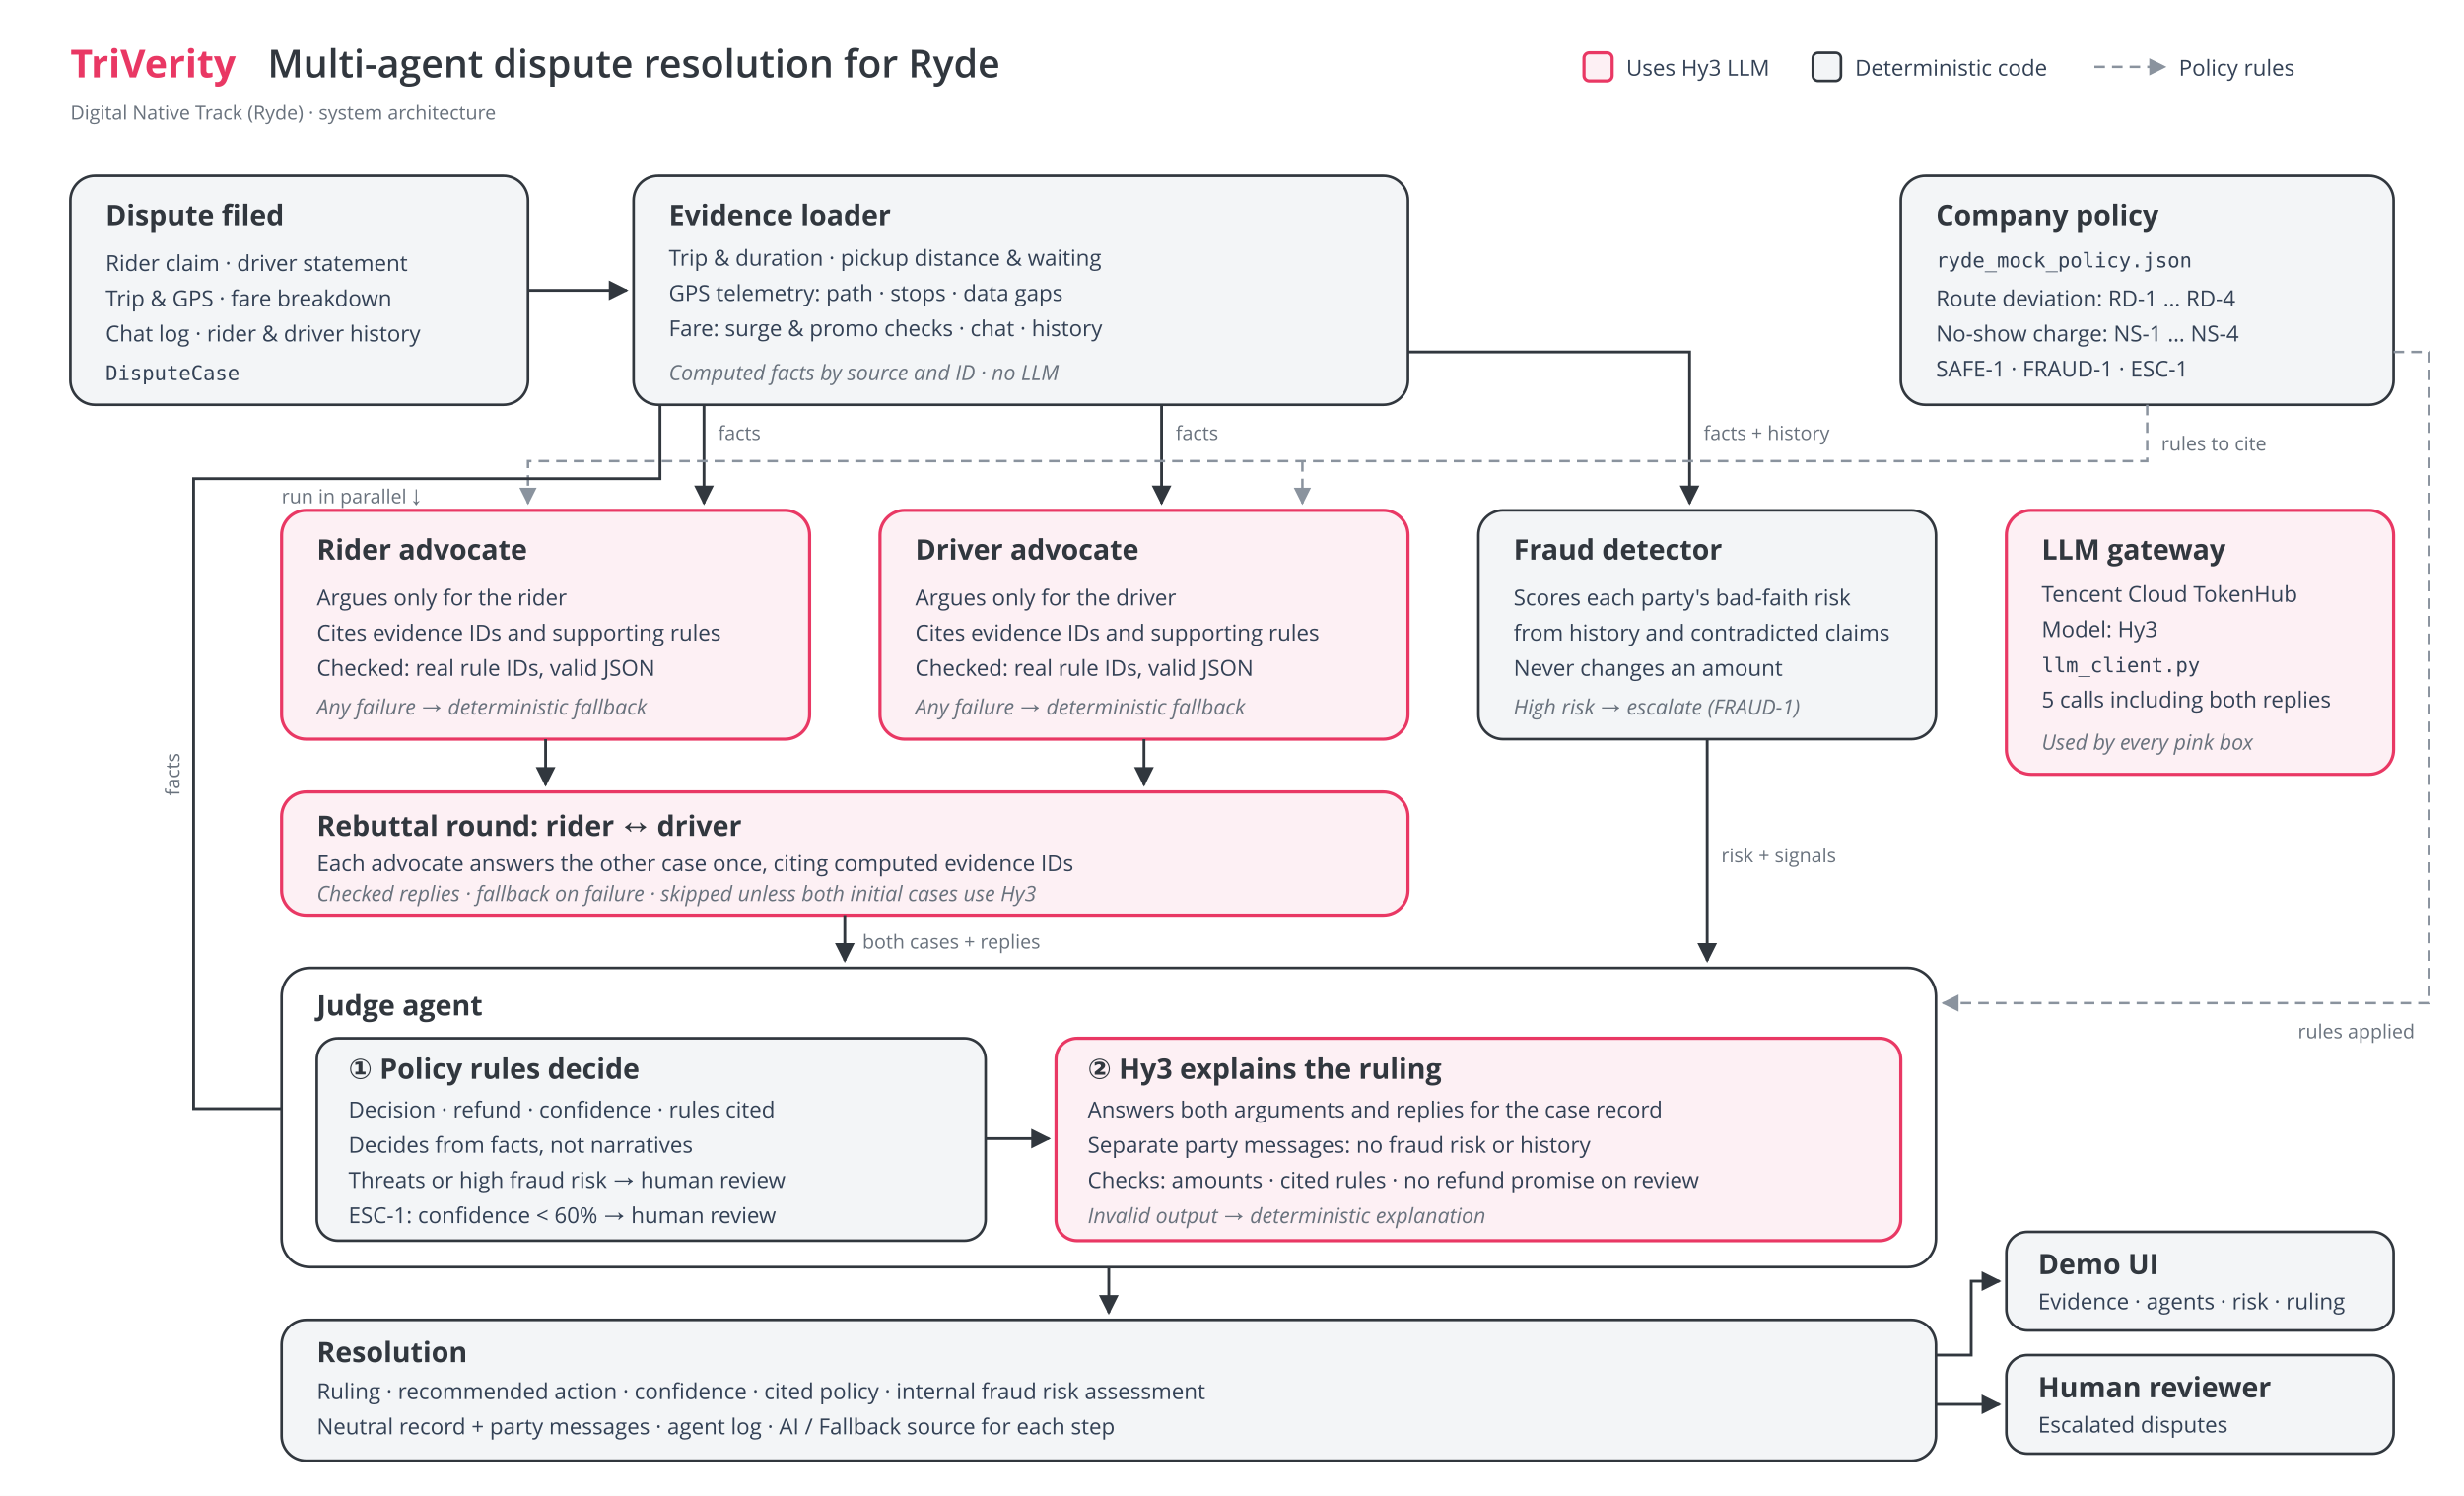
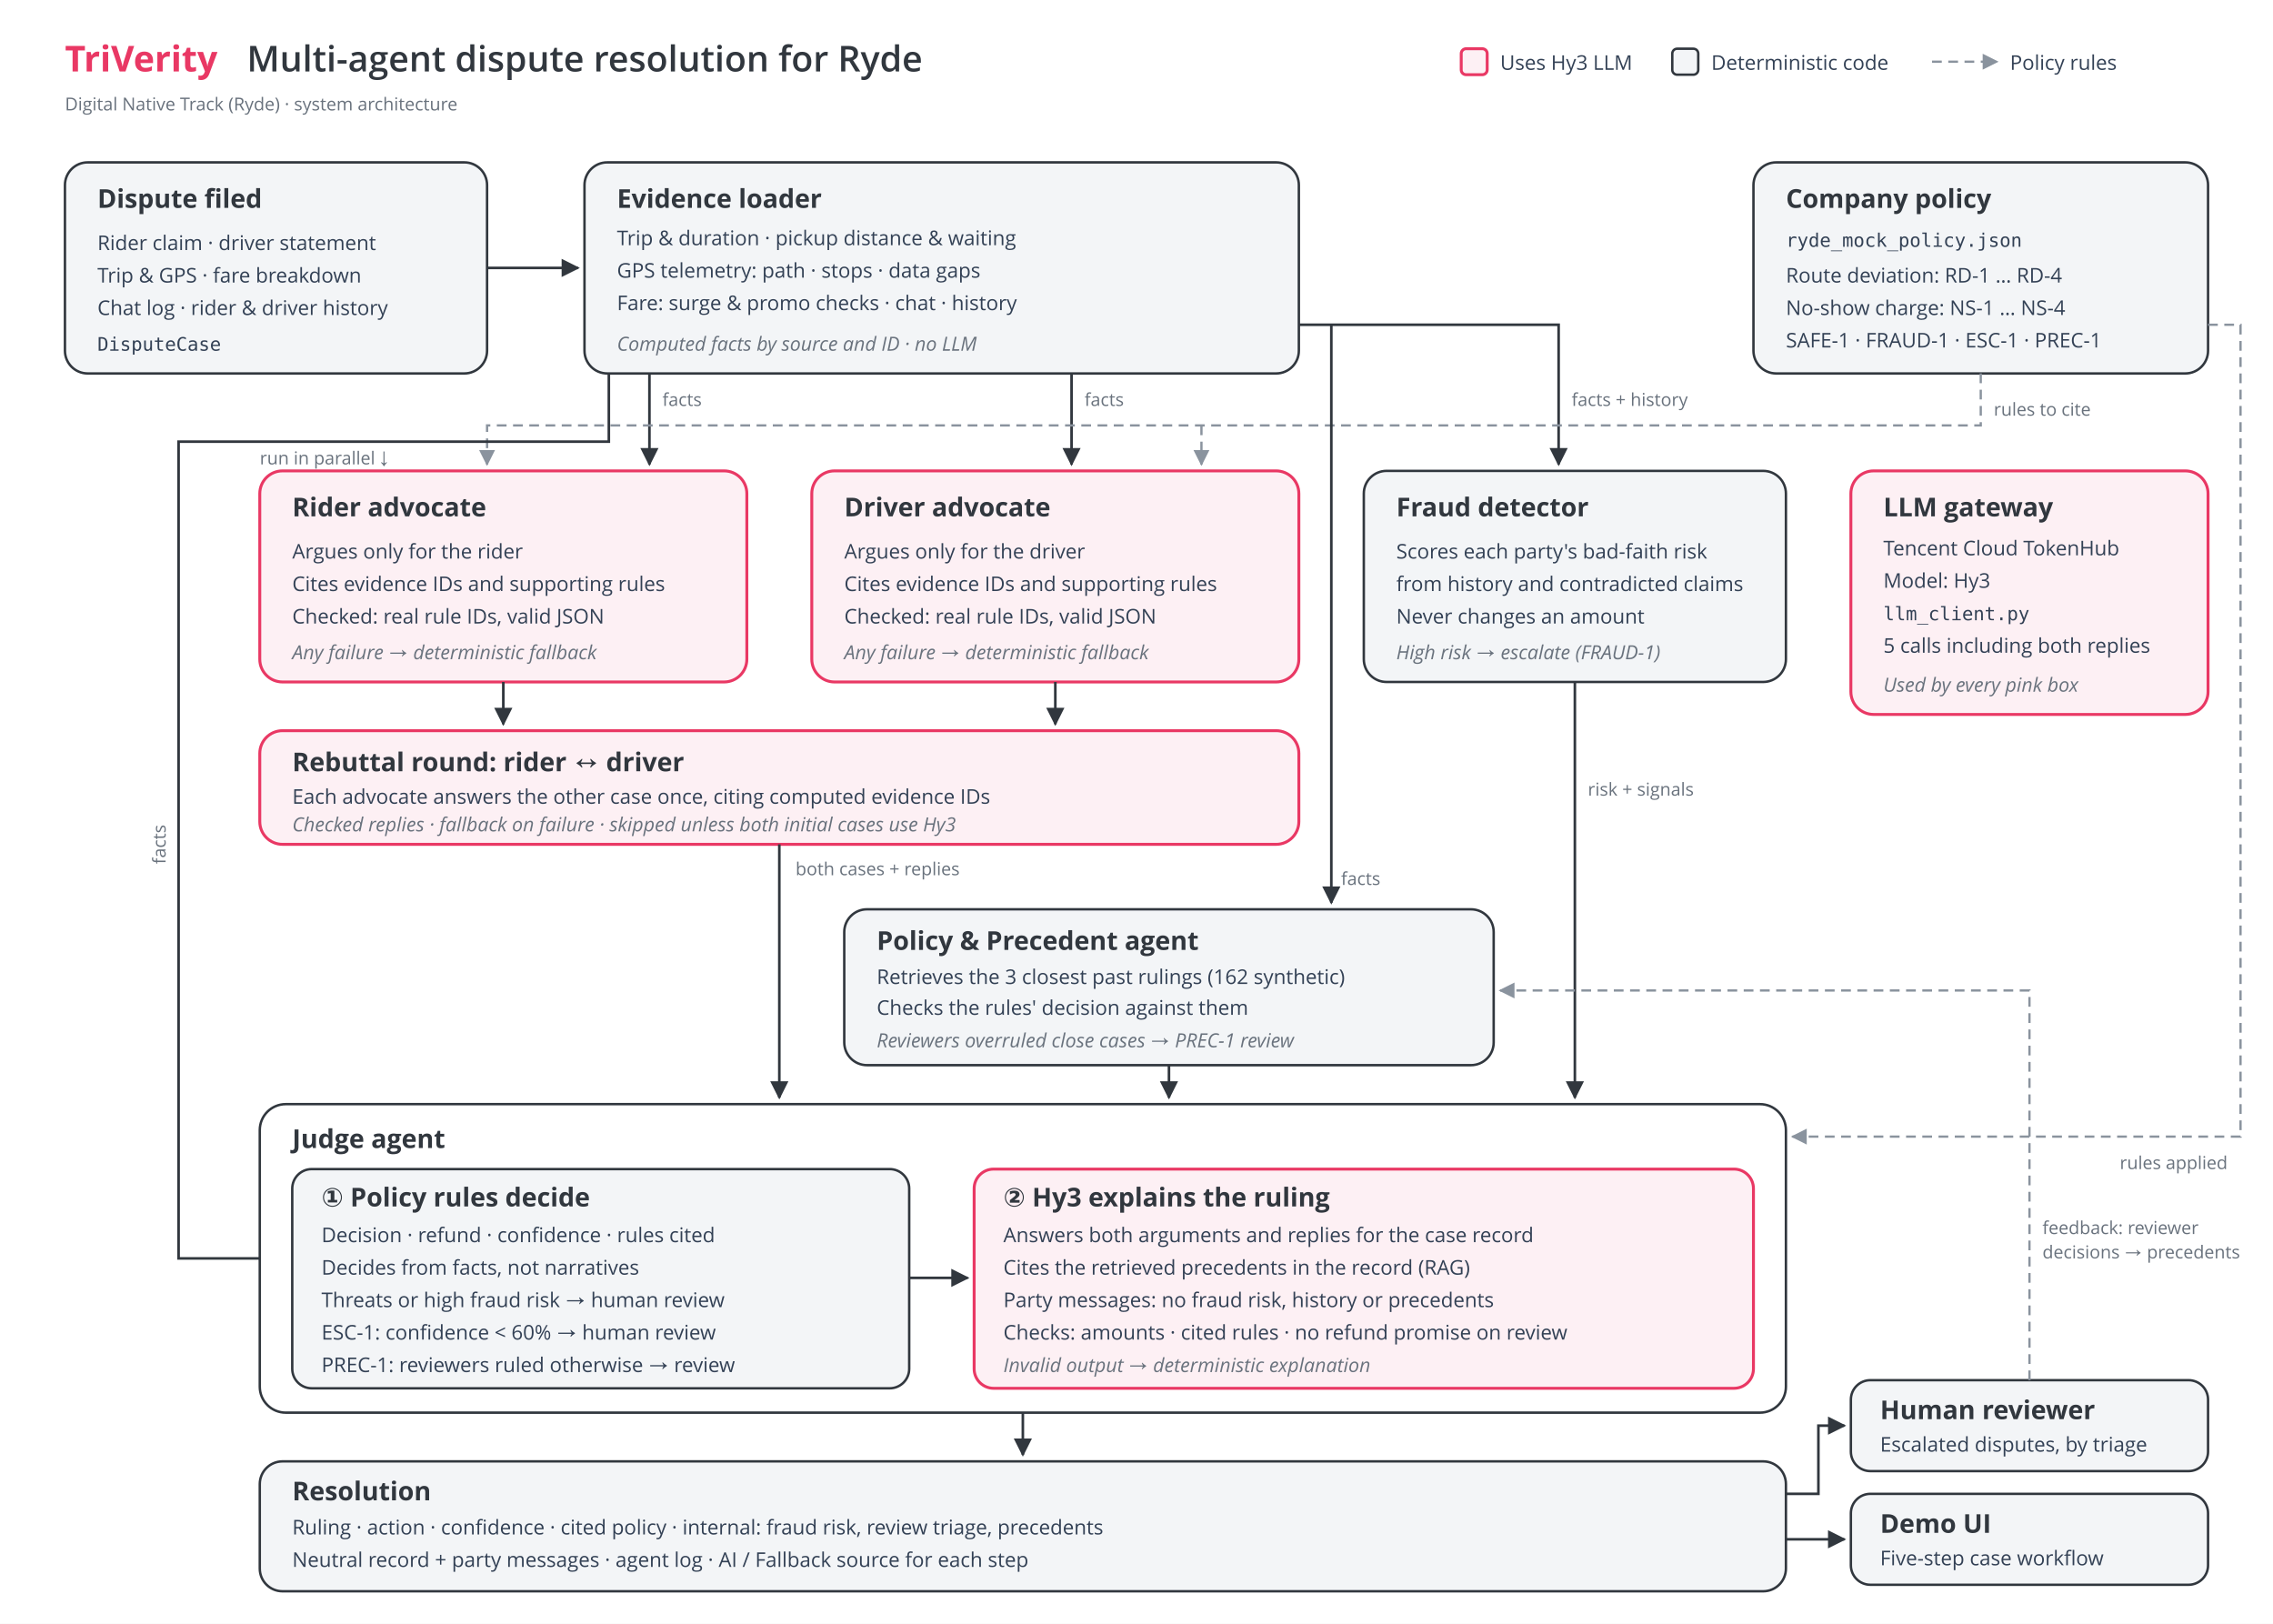
- <svg xmlns="http://www.w3.org/2000/svg" viewBox="0 0 1400 850" width="1400" height="850" font-family="Poppins, 'Open Sans', Helvetica, Arial, sans-serif">
+ <svg xmlns="http://www.w3.org/2000/svg" viewBox="0 0 1400 1000" width="1400" height="1000" font-family="Poppins, 'Open Sans', Helvetica, Arial, sans-serif">
  <defs>
    <marker id="arrow" viewBox="0 0 10 10" refX="9" refY="5" markerWidth="7" markerHeight="7" orient="auto-start-reverse">
      <path d="M0,0 L10,5 L0,10 z" fill="#31373E" />
    </marker>
    <marker id="arrow-grey" viewBox="0 0 10 10" refX="9" refY="5" markerWidth="7" markerHeight="7" orient="auto-start-reverse">
      <path d="M0,0 L10,5 L0,10 z" fill="#8A939E" />
    </marker>
    <style>
      .det { fill: #F3F5F7; stroke: #31373E; stroke-width: 1.5; }
      .llm { fill: #FDF0F4; stroke: #E93864; stroke-width: 1.8; }
      .frame { fill: #FFFFFF; stroke: #31373E; stroke-width: 1.5; }
      .h { font-size: 16px; font-weight: 700; fill: #31373E; }
      .t { font-size: 12.5px; fill: #334155; }
      .note { font-size: 12px; font-style: italic; fill: #69727D; }
      .mono { font-size: 11.5px; font-family: Menlo, Consolas, monospace; fill: #334155; }
      .lbl { font-size: 11px; fill: #69727D; }
      .flow { stroke: #31373E; stroke-width: 1.6; fill: none; marker-end: url(#arrow); }
      .rules { stroke: #8A939E; stroke-width: 1.4; stroke-dasharray: 6 4; fill: none; marker-end: url(#arrow-grey); }
    </style>
  </defs>
-   <rect width="1400" height="850" fill="#FFFFFF" />
+   <rect width="1400" height="1000" fill="#FFFFFF" />
  <text x="40" y="44" font-size="22" font-weight="700" fill="#E93864">TriVerity</text>
  <text x="152" y="44" font-size="22" font-weight="600" fill="#31373E">Multi-agent dispute resolution for Ryde</text>
  <text x="40" y="68" class="lbl" font-size="13">Digital Native Track (Ryde) · system architecture</text>
  <rect x="900" y="30" width="16" height="16" rx="3" class="llm" />
  <text x="924" y="43" class="t">Uses Hy3 LLM</text>
  <rect x="1030" y="30" width="16" height="16" rx="3" class="det" />
  <text x="1054" y="43" class="t">Deterministic code</text>
  <line x1="1190" y1="38" x2="1230" y2="38" class="rules" marker-end="none" />
  <text x="1238" y="43" class="t">Policy rules</text>
  <rect x="40" y="100" width="260" height="130" rx="14" class="det" />
  <text x="60" y="128" class="h">Dispute filed</text>
  <text x="60" y="154" class="t">Rider claim · driver statement</text>
  <text x="60" y="174" class="t">Trip &amp; GPS · fare breakdown</text>
  <text x="60" y="194" class="t">Chat log · rider &amp; driver history</text>
  <text x="60" y="216" class="mono">DisputeCase</text>
  <rect x="360" y="100" width="440" height="130" rx="14" class="det" />
  <text x="380" y="128" class="h">Evidence loader</text>
  <text x="380" y="151" class="t">Trip &amp; duration · pickup distance &amp; waiting</text>
  <text x="380" y="171" class="t">GPS telemetry: path · stops · data gaps</text>
  <text x="380" y="191" class="t">Fare: surge &amp; promo checks · chat · history</text>
  <text x="380" y="216" class="note">Computed facts by source and ID · no LLM</text>
  <rect x="1080" y="100" width="280" height="130" rx="14" class="det" />
  <text x="1100" y="128" class="h">Company policy</text>
  <text x="1100" y="152" class="mono">ryde_mock_policy.json</text>
  <text x="1100" y="174" class="t">Route deviation: RD-1 … RD-4</text>
  <text x="1100" y="194" class="t">No-show charge: NS-1 … NS-4</text>
-   <text x="1100" y="214" class="t">SAFE-1 · FRAUD-1 · ESC-1</text>
+   <text x="1100" y="214" class="t">SAFE-1 · FRAUD-1 · ESC-1 · PREC-1</text>
  <path d="M300,165 H356" class="flow" />
  <path d="M400,230 V286" class="flow" />
  <path d="M660,230 V286" class="flow" />
  <path d="M800,200 H960 V286" class="flow" />
  <text x="408" y="250" class="lbl">facts</text>
  <text x="668" y="250" class="lbl">facts</text>
  <text x="968" y="250" class="lbl">facts + history</text>
  <path d="M1220,230 V262 H300 V286" class="rules" />
  <path d="M740,262 V286" class="rules" />
  <text x="1228" y="256" class="lbl">rules to cite</text>
-   <path d="M375,230 V272 H110 V630 H176" class="flow" />
-   <text x="102" y="440" class="lbl" transform="rotate(-90 102 440)" text-anchor="middle">facts</text>
+   <path d="M375,230 V272 H110 V775 H176" class="flow" />
+   <text x="102" y="520" class="lbl" transform="rotate(-90 102 520)" text-anchor="middle">facts</text>
  <text x="160" y="286" class="lbl">run in parallel ↓</text>
  <rect x="160" y="290" width="300" height="130" rx="14" class="llm" />
  <text x="180" y="318" class="h">Rider advocate</text>
  <text x="180" y="344" class="t">Argues only for the rider</text>
  <text x="180" y="364" class="t">Cites evidence IDs and supporting rules</text>
  <text x="180" y="384" class="t">Checked: real rule IDs, valid JSON</text>
  <text x="180" y="406" class="note">Any failure → deterministic fallback</text>
  <rect x="500" y="290" width="300" height="130" rx="14" class="llm" />
  <text x="520" y="318" class="h">Driver advocate</text>
  <text x="520" y="344" class="t">Argues only for the driver</text>
  <text x="520" y="364" class="t">Cites evidence IDs and supporting rules</text>
  <text x="520" y="384" class="t">Checked: real rule IDs, valid JSON</text>
  <text x="520" y="406" class="note">Any failure → deterministic fallback</text>
  <rect x="840" y="290" width="260" height="130" rx="14" class="det" />
  <text x="860" y="318" class="h">Fraud detector</text>
  <text x="860" y="344" class="t">Scores each party's bad-faith risk</text>
  <text x="860" y="364" class="t">from history and contradicted claims</text>
  <text x="860" y="384" class="t">Never changes an amount</text>
  <text x="860" y="406" class="note">High risk → escalate (FRAUD-1)</text>
  <rect x="1140" y="290" width="220" height="150" rx="14" class="llm" />
  <text x="1160" y="318" class="h">LLM gateway</text>
  <text x="1160" y="342" class="t">Tencent Cloud TokenHub</text>
  <text x="1160" y="362" class="t">Model: Hy3</text>
  <text x="1160" y="382" class="mono">llm_client.py</text>
  <text x="1160" y="402" class="t">5 calls including both replies</text>
  <text x="1160" y="426" class="note">Used by every pink box</text>
  <path d="M310,420 V446" class="flow" />
  <path d="M650,420 V446" class="flow" />
  <rect x="160" y="450" width="640" height="70" rx="14" class="llm" />
  <text x="180" y="475" class="h">Rebuttal round: rider ↔ driver</text>
  <text x="180" y="495" class="t">Each advocate answers the other case once, citing computed evidence IDs</text>
  <text x="180" y="512" class="note">Checked replies · fallback on failure · skipped unless both initial cases use Hy3</text>
-   <path d="M480,520 V546" class="flow" />
+   <path d="M480,520 V676" class="flow" />
  <text x="490" y="539" class="lbl">both cases + replies</text>
-   <path d="M970,420 V546" class="flow" />
+   <path d="M970,420 V676" class="flow" />
  <text x="978" y="490" class="lbl">risk + signals</text>
-   <path d="M1360,200 H1380 V570 H1104" class="rules" />
-   <text x="1372" y="590" class="lbl" text-anchor="end">rules applied</text>
-   <rect x="160" y="550" width="940" height="170" rx="16" class="frame" />
-   <text x="180" y="577" class="h">Judge agent</text>
-   <rect x="180" y="590" width="380" height="115" rx="12" class="det" />
-   <text x="198" y="613" class="h">① Policy rules decide</text>
-   <text x="198" y="635" class="t">Decision · refund · confidence · rules cited</text>
-   <text x="198" y="655" class="t">Decides from facts, not narratives</text>
-   <text x="198" y="675" class="t">Threats or high fraud risk → human review</text>
-   <text x="198" y="695" class="t">ESC-1: confidence &lt; 60% → human review</text>
-   <path d="M560,647 H596" class="flow" />
-   <rect x="600" y="590" width="480" height="115" rx="12" class="llm" />
-   <text x="618" y="613" class="h">② Hy3 explains the ruling</text>
-   <text x="618" y="635" class="t">Answers both arguments and replies for the case record</text>
-   <text x="618" y="655" class="t">Separate party messages: no fraud risk or history</text>
-   <text x="618" y="675" class="t">Checks: amounts · cited rules · no refund promise on review</text>
-   <text x="618" y="695" class="note">Invalid output → deterministic explanation</text>
-   <path d="M630,720 V746" class="flow" />
-   <rect x="160" y="750" width="940" height="80" rx="14" class="det" />
-   <text x="180" y="774" class="h">Resolution</text>
-   <text x="180" y="795" class="t">Ruling · recommended action · confidence · cited policy · internal fraud risk assessment</text>
-   <text x="180" y="815" class="t">Neutral record + party messages · agent log · AI / Fallback source for each step</text>
-   <rect x="1140" y="700" width="220" height="56" rx="12" class="det" />
-   <text x="1158" y="724" class="h" font-size="15">Demo UI</text>
-   <text x="1158" y="744" class="t">Evidence · agents · risk · ruling</text>
-   <rect x="1140" y="770" width="220" height="56" rx="12" class="det" />
-   <text x="1158" y="794" class="h" font-size="15">Human reviewer</text>
-   <text x="1158" y="814" class="t">Escalated disputes</text>
-   <path d="M1100,770 H1120 V728 H1136" class="flow" />
-   <path d="M1100,798 H1136" class="flow" />
+   <path d="M1360,200 H1380 V700 H1104" class="rules" />
+   <text x="1372" y="720" class="lbl" text-anchor="end">rules applied</text>
+   <path d="M820,200 V556" class="flow" />
+   <text x="826" y="545" class="lbl">facts</text>
+   <rect x="520" y="560" width="400" height="96" rx="14" class="det" />
+   <text x="540" y="585" class="h">Policy &amp; Precedent agent</text>
+   <text x="540" y="606" class="t">Retrieves the 3 closest past rulings (162 synthetic)</text>
+   <text x="540" y="625" class="t">Checks the rules' decision against them</text>
+   <text x="540" y="645" class="note">Reviewers overruled close cases → PREC-1 review</text>
+   <path d="M720,656 V676" class="flow" />
+   <rect x="160" y="680" width="940" height="190" rx="16" class="frame" />
+   <text x="180" y="707" class="h">Judge agent</text>
+   <rect x="180" y="720" width="380" height="135" rx="12" class="det" />
+   <text x="198" y="743" class="h">① Policy rules decide</text>
+   <text x="198" y="765" class="t">Decision · refund · confidence · rules cited</text>
+   <text x="198" y="785" class="t">Decides from facts, not narratives</text>
+   <text x="198" y="805" class="t">Threats or high fraud risk → human review</text>
+   <text x="198" y="825" class="t">ESC-1: confidence &lt; 60% → human review</text>
+   <text x="198" y="845" class="t">PREC-1: reviewers ruled otherwise → review</text>
+   <path d="M560,787 H596" class="flow" />
+   <rect x="600" y="720" width="480" height="135" rx="12" class="llm" />
+   <text x="618" y="743" class="h">② Hy3 explains the ruling</text>
+   <text x="618" y="765" class="t">Answers both arguments and replies for the case record</text>
+   <text x="618" y="785" class="t">Cites the retrieved precedents in the record (RAG)</text>
+   <text x="618" y="805" class="t">Party messages: no fraud risk, history or precedents</text>
+   <text x="618" y="825" class="t">Checks: amounts · cited rules · no refund promise on review</text>
+   <text x="618" y="845" class="note">Invalid output → deterministic explanation</text>
+   <path d="M630,870 V896" class="flow" />
+   <rect x="160" y="900" width="940" height="80" rx="14" class="det" />
+   <text x="180" y="924" class="h">Resolution</text>
+   <text x="180" y="945" class="t">Ruling · action · confidence · cited policy · internal: fraud risk, review triage, precedents</text>
+   <text x="180" y="965" class="t">Neutral record + party messages · agent log · AI / Fallback source for each step</text>
+   <rect x="1140" y="850" width="220" height="56" rx="12" class="det" />
+   <text x="1158" y="874" class="h" font-size="15">Human reviewer</text>
+   <text x="1158" y="894" class="t">Escalated disputes, by triage</text>
+   <rect x="1140" y="920" width="220" height="56" rx="12" class="det" />
+   <text x="1158" y="944" class="h" font-size="15">Demo UI</text>
+   <text x="1158" y="964" class="t">Five-step case workflow</text>
+   <path d="M1100,920 H1120 V878 H1136" class="flow" />
+   <path d="M1100,948 H1136" class="flow" />
+   <path d="M1250,850 V610 H924" class="rules" />
+   <text x="1258" y="760" class="lbl">feedback: reviewer</text>
+   <text x="1258" y="775" class="lbl">decisions → precedents</text>
</svg>
